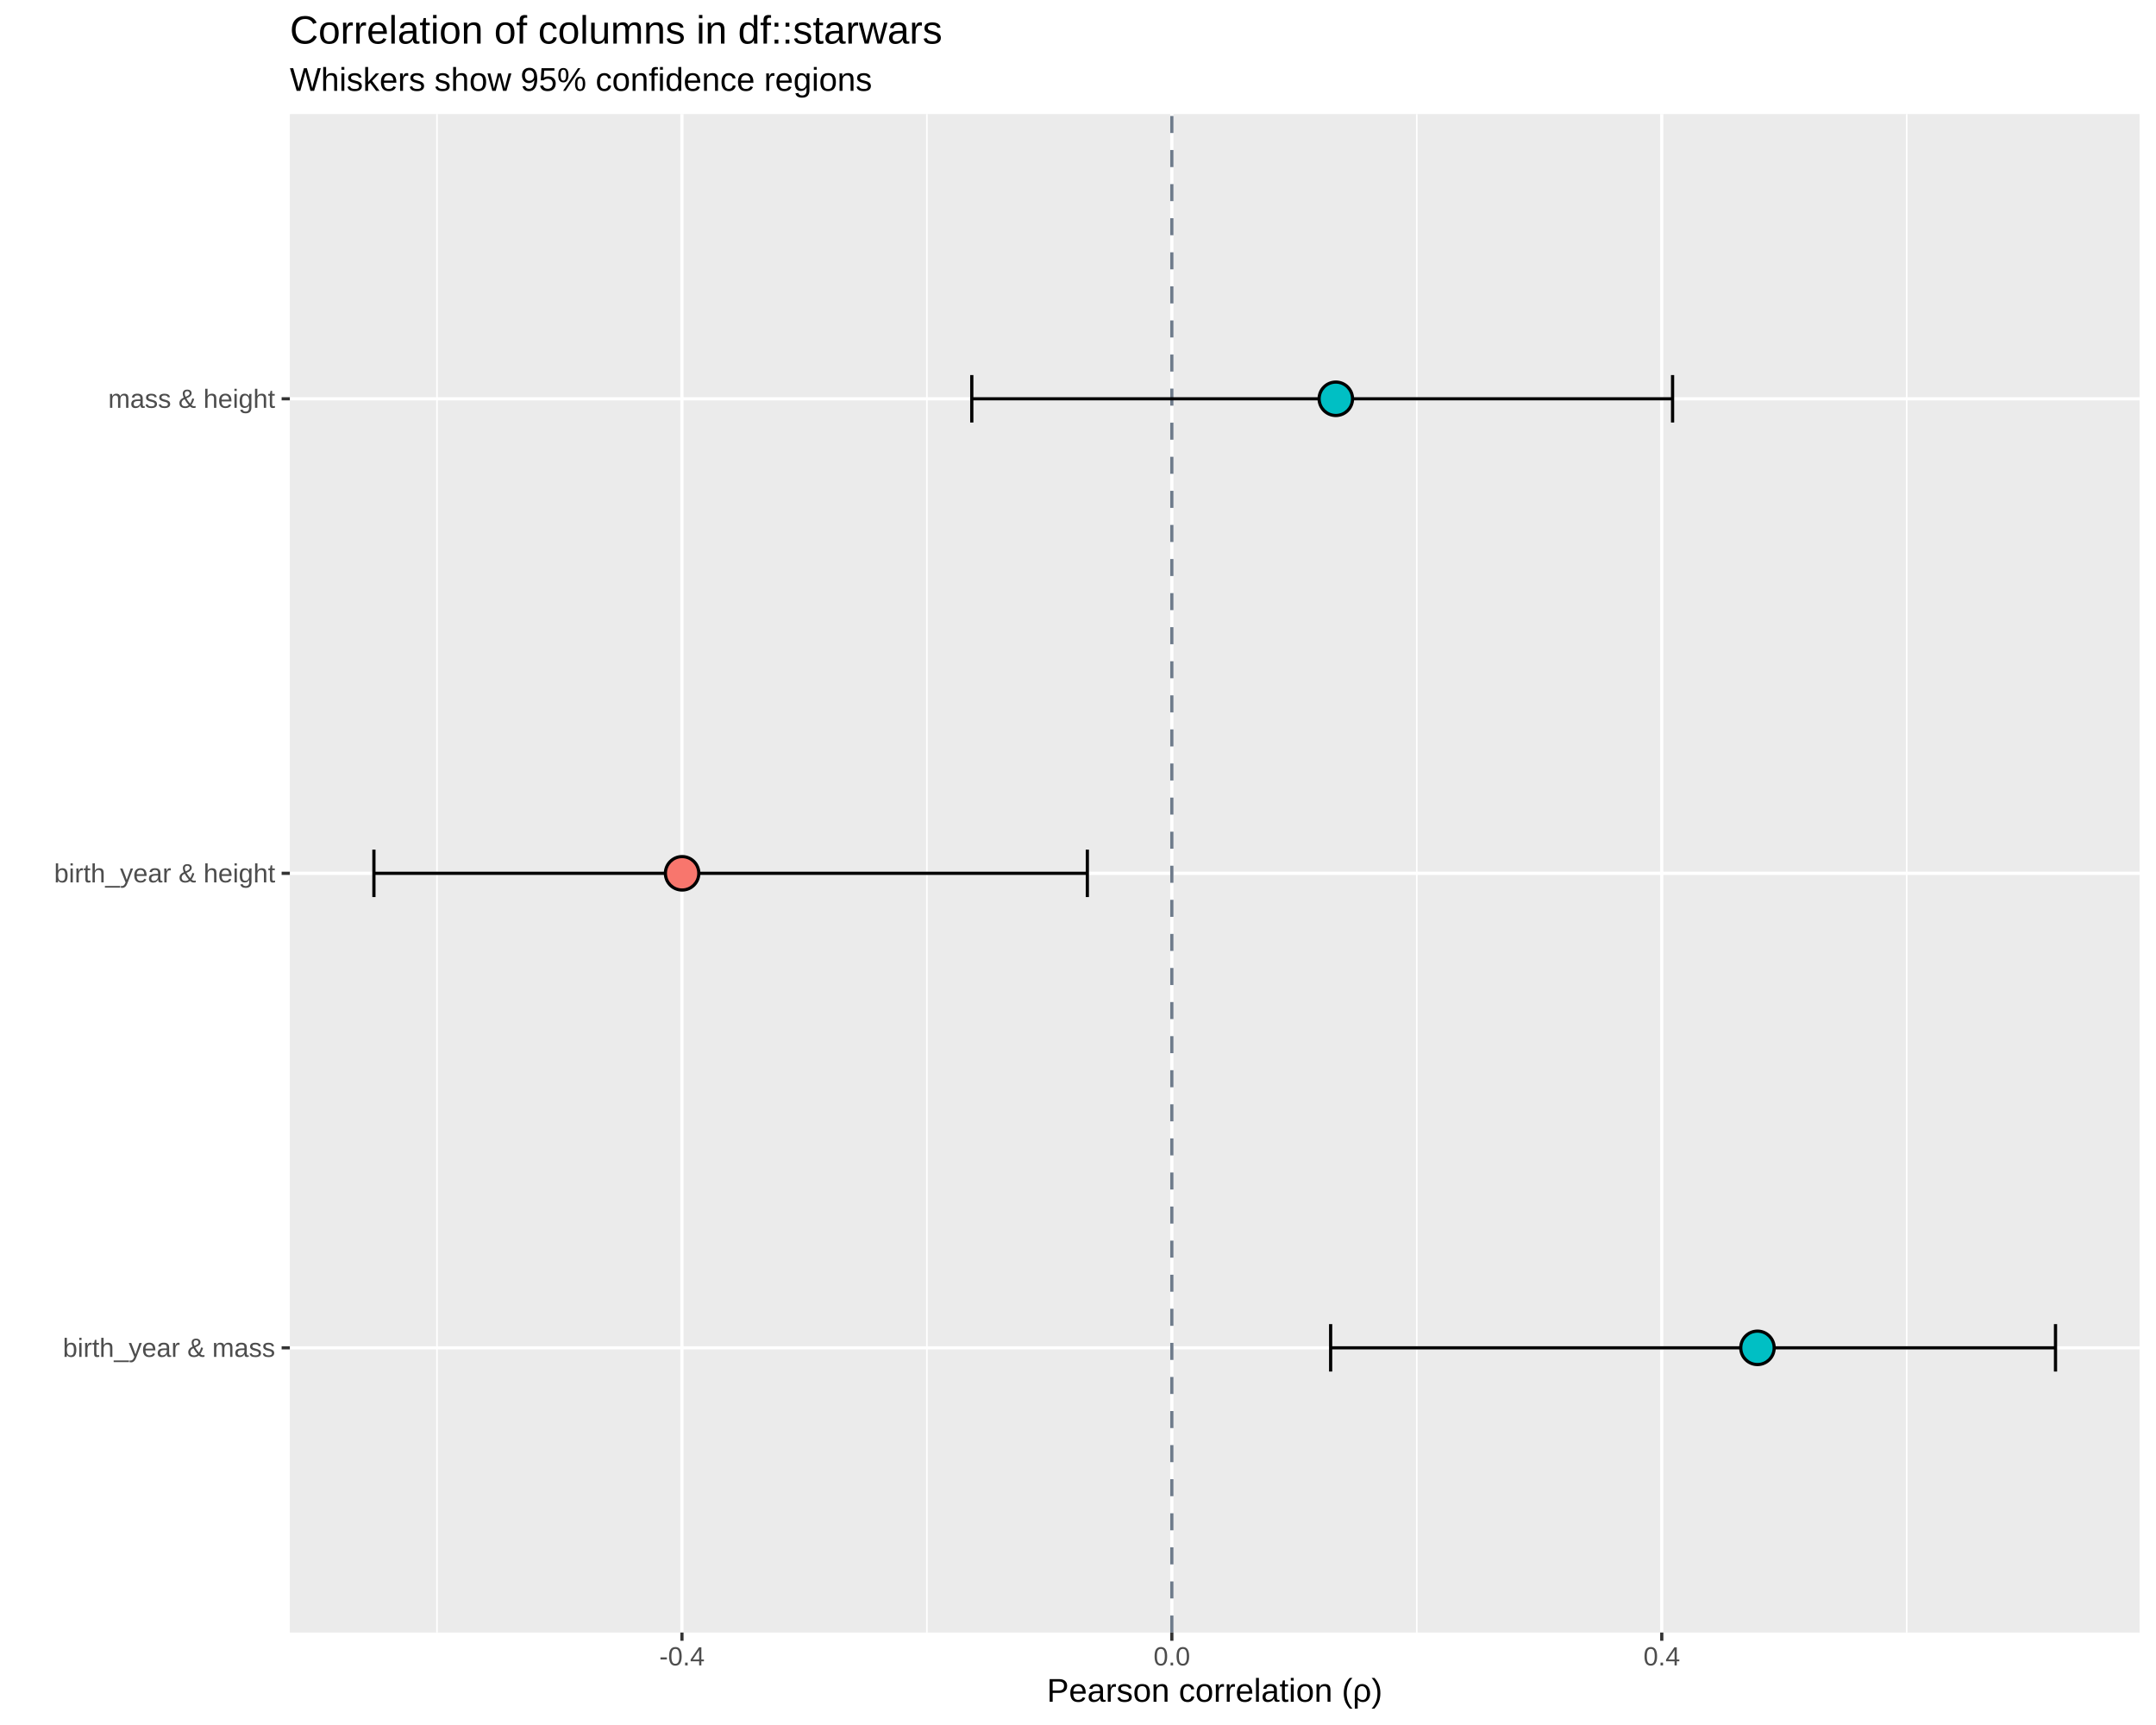
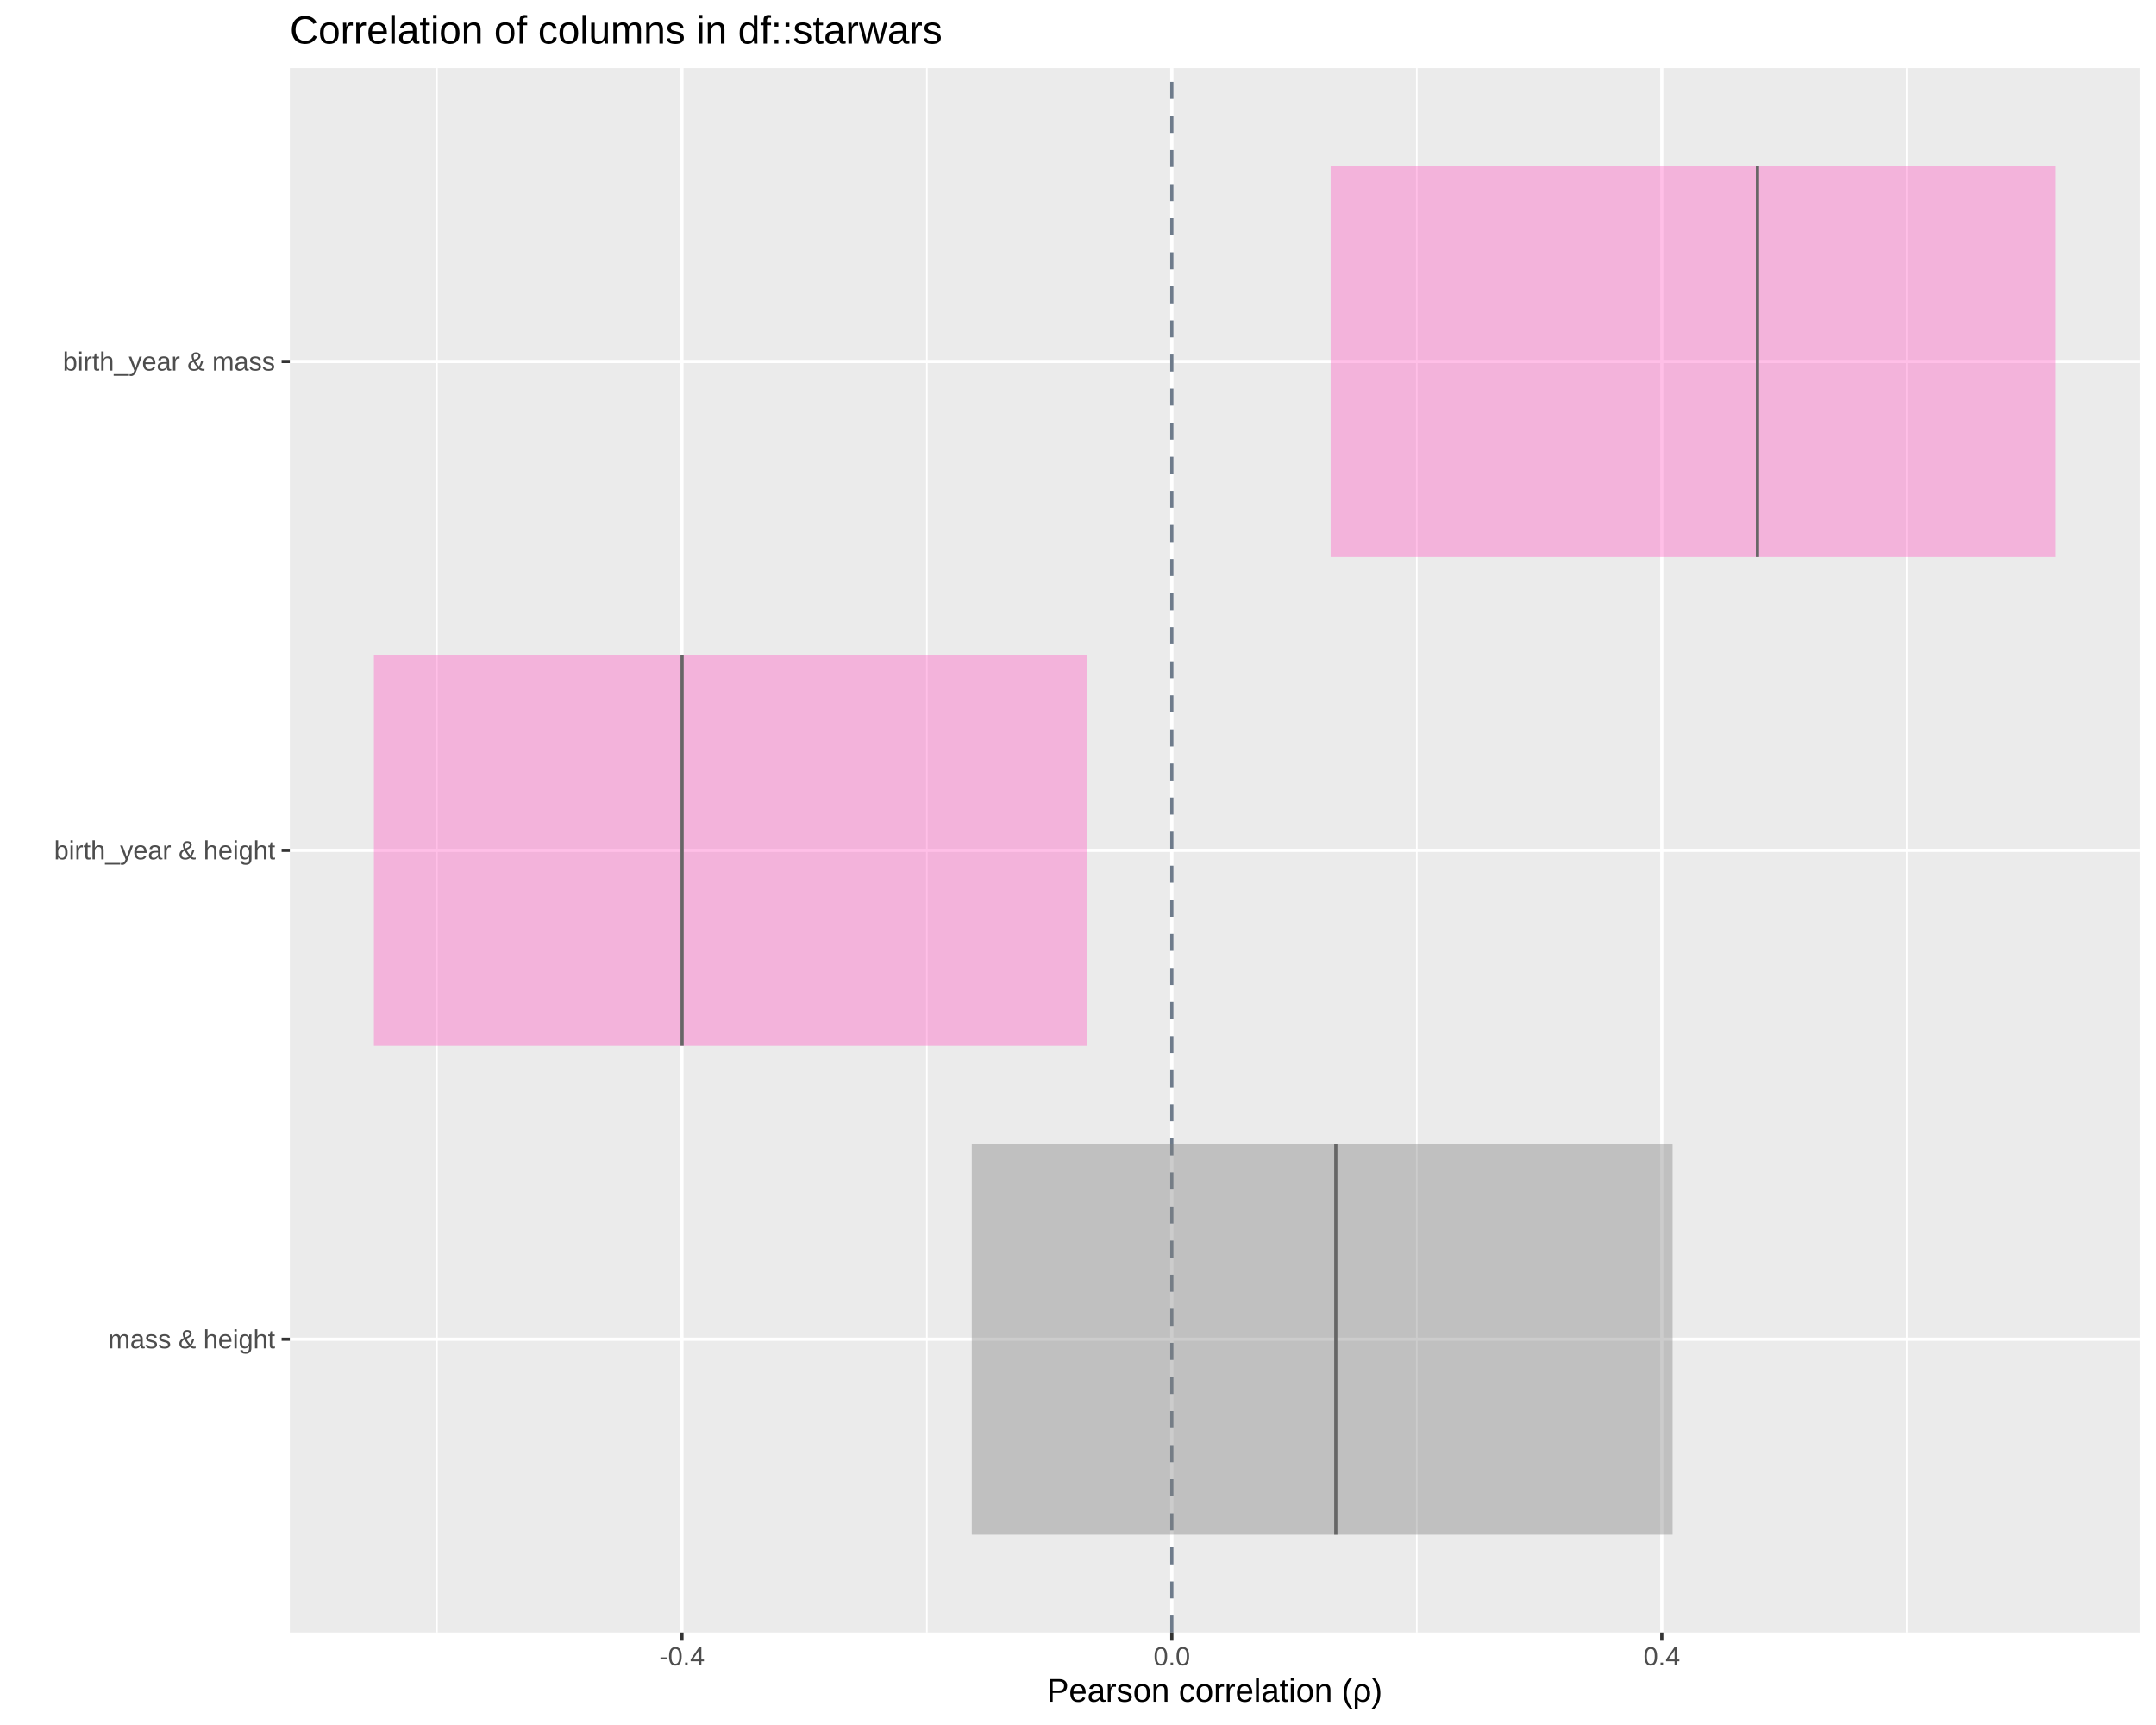
<svg xmlns="http://www.w3.org/2000/svg" viewBox="0 0 720.00 576.00">
  <defs>
    <style type="text/css">
    line, polyline, polygon, path, rect, circle {
      fill: none;
      stroke: #000000;
      stroke-linecap: round;
      stroke-linejoin: round;
      stroke-miterlimit: 10.00;
    }
  </style>
  </defs>
  <rect width="100%" height="100%" style="stroke: none; fill: #FFFFFF;" />
  <rect x="0.00" y="0.00" width="720.00" height="576.00" style="stroke-width: 1.07; stroke: #FFFFFF; fill: #FFFFFF;" />
  <defs>
-     <clipPath id="cpOTYuNzl8NzE0LjUyfDU0NS4xM3wzOC4wOQ==">
-       <rect x="96.79" y="38.09" width="617.73" height="507.04" />
+     <clipPath id="cpOTYuNzl8NzE0LjUyfDU0NS4xM3wyMi43Nw==">
+       <rect x="96.79" y="22.77" width="617.73" height="522.36" />
    </clipPath>
  </defs>
-   <rect x="96.79" y="38.09" width="617.73" height="507.04" style="stroke-width: 1.07; stroke: none; fill: #EBEBEB;" clip-path="url(#cpOTYuNzl8NzE0LjUyfDU0NS4xM3wzOC4wOQ==)" />
-   <polyline points="145.93,545.13 145.93,38.09 " style="stroke-width: 0.53; stroke: #FFFFFF; stroke-linecap: butt;" clip-path="url(#cpOTYuNzl8NzE0LjUyfDU0NS4xM3wzOC4wOQ==)" />
-   <polyline points="309.54,545.13 309.54,38.09 " style="stroke-width: 0.53; stroke: #FFFFFF; stroke-linecap: butt;" clip-path="url(#cpOTYuNzl8NzE0LjUyfDU0NS4xM3wzOC4wOQ==)" />
-   <polyline points="473.14,545.13 473.14,38.09 " style="stroke-width: 0.53; stroke: #FFFFFF; stroke-linecap: butt;" clip-path="url(#cpOTYuNzl8NzE0LjUyfDU0NS4xM3wzOC4wOQ==)" />
-   <polyline points="636.75,545.13 636.75,38.09 " style="stroke-width: 0.53; stroke: #FFFFFF; stroke-linecap: butt;" clip-path="url(#cpOTYuNzl8NzE0LjUyfDU0NS4xM3wzOC4wOQ==)" />
-   <polyline points="96.79,450.06 714.52,450.06 " style="stroke-width: 1.07; stroke: #FFFFFF; stroke-linecap: butt;" clip-path="url(#cpOTYuNzl8NzE0LjUyfDU0NS4xM3wzOC4wOQ==)" />
-   <polyline points="96.79,291.61 714.52,291.61 " style="stroke-width: 1.07; stroke: #FFFFFF; stroke-linecap: butt;" clip-path="url(#cpOTYuNzl8NzE0LjUyfDU0NS4xM3wzOC4wOQ==)" />
-   <polyline points="96.79,133.16 714.52,133.16 " style="stroke-width: 1.07; stroke: #FFFFFF; stroke-linecap: butt;" clip-path="url(#cpOTYuNzl8NzE0LjUyfDU0NS4xM3wzOC4wOQ==)" />
-   <polyline points="227.74,545.13 227.74,38.09 " style="stroke-width: 1.07; stroke: #FFFFFF; stroke-linecap: butt;" clip-path="url(#cpOTYuNzl8NzE0LjUyfDU0NS4xM3wzOC4wOQ==)" />
-   <polyline points="391.34,545.13 391.34,38.09 " style="stroke-width: 1.07; stroke: #FFFFFF; stroke-linecap: butt;" clip-path="url(#cpOTYuNzl8NzE0LjUyfDU0NS4xM3wzOC4wOQ==)" />
-   <polyline points="554.95,545.13 554.95,38.09 " style="stroke-width: 1.07; stroke: #FFFFFF; stroke-linecap: butt;" clip-path="url(#cpOTYuNzl8NzE0LjUyfDU0NS4xM3wzOC4wOQ==)" />
-   <line x1="391.34" y1="545.13" x2="391.34" y2="38.09" style="stroke-width: 1.07; stroke: #6E7B8B; stroke-dasharray: 5.69,5.69; stroke-linecap: butt;" clip-path="url(#cpOTYuNzl8NzE0LjUyfDU0NS4xM3wzOC4wOQ==)" />
-   <polyline points="686.44,457.98 686.44,442.14 " style="stroke-width: 1.07; stroke-linecap: butt;" clip-path="url(#cpOTYuNzl8NzE0LjUyfDU0NS4xM3wzOC4wOQ==)" />
-   <polyline points="686.44,450.06 444.37,450.06 " style="stroke-width: 1.07; stroke-linecap: butt;" clip-path="url(#cpOTYuNzl8NzE0LjUyfDU0NS4xM3wzOC4wOQ==)" />
-   <polyline points="444.37,457.98 444.37,442.14 " style="stroke-width: 1.07; stroke-linecap: butt;" clip-path="url(#cpOTYuNzl8NzE0LjUyfDU0NS4xM3wzOC4wOQ==)" />
-   <polyline points="363.12,299.54 363.12,283.69 " style="stroke-width: 1.07; stroke-linecap: butt;" clip-path="url(#cpOTYuNzl8NzE0LjUyfDU0NS4xM3wzOC4wOQ==)" />
-   <polyline points="363.12,291.61 124.87,291.61 " style="stroke-width: 1.07; stroke-linecap: butt;" clip-path="url(#cpOTYuNzl8NzE0LjUyfDU0NS4xM3wzOC4wOQ==)" />
-   <polyline points="124.87,299.54 124.87,283.69 " style="stroke-width: 1.07; stroke-linecap: butt;" clip-path="url(#cpOTYuNzl8NzE0LjUyfDU0NS4xM3wzOC4wOQ==)" />
-   <polyline points="558.56,141.09 558.56,125.24 " style="stroke-width: 1.07; stroke-linecap: butt;" clip-path="url(#cpOTYuNzl8NzE0LjUyfDU0NS4xM3wzOC4wOQ==)" />
-   <polyline points="558.56,133.16 324.53,133.16 " style="stroke-width: 1.07; stroke-linecap: butt;" clip-path="url(#cpOTYuNzl8NzE0LjUyfDU0NS4xM3wzOC4wOQ==)" />
-   <polyline points="324.53,141.09 324.53,125.24 " style="stroke-width: 1.07; stroke-linecap: butt;" clip-path="url(#cpOTYuNzl8NzE0LjUyfDU0NS4xM3wzOC4wOQ==)" />
-   <circle cx="586.91" cy="450.06" r="4.32pt" style="stroke-width: 0.71; fill: #000000;" clip-path="url(#cpOTYuNzl8NzE0LjUyfDU0NS4xM3wzOC4wOQ==)" />
-   <circle cx="227.79" cy="291.61" r="4.32pt" style="stroke-width: 0.71; fill: #000000;" clip-path="url(#cpOTYuNzl8NzE0LjUyfDU0NS4xM3wzOC4wOQ==)" />
-   <circle cx="446.10" cy="133.16" r="4.32pt" style="stroke-width: 0.71; fill: #000000;" clip-path="url(#cpOTYuNzl8NzE0LjUyfDU0NS4xM3wzOC4wOQ==)" />
-   <circle cx="586.91" cy="450.06" r="3.52pt" style="stroke-width: 0.71; stroke: #00BFC4; fill: #00BFC4;" clip-path="url(#cpOTYuNzl8NzE0LjUyfDU0NS4xM3wzOC4wOQ==)" />
-   <circle cx="227.79" cy="291.61" r="3.52pt" style="stroke-width: 0.71; stroke: #F8766D; fill: #F8766D;" clip-path="url(#cpOTYuNzl8NzE0LjUyfDU0NS4xM3wzOC4wOQ==)" />
-   <circle cx="446.10" cy="133.16" r="3.52pt" style="stroke-width: 0.71; stroke: #00BFC4; fill: #00BFC4;" clip-path="url(#cpOTYuNzl8NzE0LjUyfDU0NS4xM3wzOC4wOQ==)" />
+   <rect x="96.79" y="22.77" width="617.73" height="522.36" style="stroke-width: 1.07; stroke: none; fill: #EBEBEB;" clip-path="url(#cpOTYuNzl8NzE0LjUyfDU0NS4xM3wyMi43Nw==)" />
+   <polyline points="145.93,545.13 145.93,22.77 " style="stroke-width: 0.53; stroke: #FFFFFF; stroke-linecap: butt;" clip-path="url(#cpOTYuNzl8NzE0LjUyfDU0NS4xM3wyMi43Nw==)" />
+   <polyline points="309.54,545.13 309.54,22.77 " style="stroke-width: 0.53; stroke: #FFFFFF; stroke-linecap: butt;" clip-path="url(#cpOTYuNzl8NzE0LjUyfDU0NS4xM3wyMi43Nw==)" />
+   <polyline points="473.14,545.13 473.14,22.77 " style="stroke-width: 0.53; stroke: #FFFFFF; stroke-linecap: butt;" clip-path="url(#cpOTYuNzl8NzE0LjUyfDU0NS4xM3wyMi43Nw==)" />
+   <polyline points="636.75,545.13 636.75,22.77 " style="stroke-width: 0.53; stroke: #FFFFFF; stroke-linecap: butt;" clip-path="url(#cpOTYuNzl8NzE0LjUyfDU0NS4xM3wyMi43Nw==)" />
+   <polyline points="96.79,447.19 714.52,447.19 " style="stroke-width: 1.07; stroke: #FFFFFF; stroke-linecap: butt;" clip-path="url(#cpOTYuNzl8NzE0LjUyfDU0NS4xM3wyMi43Nw==)" />
+   <polyline points="96.79,283.95 714.52,283.95 " style="stroke-width: 1.07; stroke: #FFFFFF; stroke-linecap: butt;" clip-path="url(#cpOTYuNzl8NzE0LjUyfDU0NS4xM3wyMi43Nw==)" />
+   <polyline points="96.79,120.71 714.52,120.71 " style="stroke-width: 1.07; stroke: #FFFFFF; stroke-linecap: butt;" clip-path="url(#cpOTYuNzl8NzE0LjUyfDU0NS4xM3wyMi43Nw==)" />
+   <polyline points="227.74,545.13 227.74,22.77 " style="stroke-width: 1.07; stroke: #FFFFFF; stroke-linecap: butt;" clip-path="url(#cpOTYuNzl8NzE0LjUyfDU0NS4xM3wyMi43Nw==)" />
+   <polyline points="391.34,545.13 391.34,22.77 " style="stroke-width: 1.07; stroke: #FFFFFF; stroke-linecap: butt;" clip-path="url(#cpOTYuNzl8NzE0LjUyfDU0NS4xM3wyMi43Nw==)" />
+   <polyline points="554.95,545.13 554.95,22.77 " style="stroke-width: 1.07; stroke: #FFFFFF; stroke-linecap: butt;" clip-path="url(#cpOTYuNzl8NzE0LjUyfDU0NS4xM3wyMi43Nw==)" />
+   <line x1="391.34" y1="545.13" x2="391.34" y2="22.77" style="stroke-width: 1.07; stroke: #6E7B8B; stroke-dasharray: 5.69,5.69; stroke-linecap: butt;" clip-path="url(#cpOTYuNzl8NzE0LjUyfDU0NS4xM3wyMi43Nw==)" />
+   <rect x="444.37" y="55.42" width="242.07" height="130.59" style="stroke-width: 1.07; stroke: none; stroke-linecap: square; stroke-linejoin: miter; fill: #FF61C3; fill-opacity: 0.40;" clip-path="url(#cpOTYuNzl8NzE0LjUyfDU0NS4xM3wyMi43Nw==)" />
+   <rect x="124.87" y="218.66" width="238.25" height="130.59" style="stroke-width: 1.07; stroke: none; stroke-linecap: square; stroke-linejoin: miter; fill: #FF61C3; fill-opacity: 0.40;" clip-path="url(#cpOTYuNzl8NzE0LjUyfDU0NS4xM3wyMi43Nw==)" />
+   <rect x="324.53" y="381.89" width="234.03" height="130.59" style="stroke-width: 1.07; stroke: none; stroke-linecap: square; stroke-linejoin: miter; fill: #7F7F7F; fill-opacity: 0.40;" clip-path="url(#cpOTYuNzl8NzE0LjUyfDU0NS4xM3wyMi43Nw==)" />
+   <line x1="586.91" y1="186.01" x2="586.91" y2="55.42" style="stroke-width: 1.07; stroke: #666666; stroke-linecap: butt;" clip-path="url(#cpOTYuNzl8NzE0LjUyfDU0NS4xM3wyMi43Nw==)" />
+   <line x1="227.79" y1="349.25" x2="227.79" y2="218.66" style="stroke-width: 1.07; stroke: #666666; stroke-linecap: butt;" clip-path="url(#cpOTYuNzl8NzE0LjUyfDU0NS4xM3wyMi43Nw==)" />
+   <line x1="446.10" y1="512.48" x2="446.10" y2="381.89" style="stroke-width: 1.07; stroke: #666666; stroke-linecap: butt;" clip-path="url(#cpOTYuNzl8NzE0LjUyfDU0NS4xM3wyMi43Nw==)" />
  <defs>
    <clipPath id="cpMC4wMHw3MjAuMDB8NTc2LjAwfDAuMDA=">
      <rect x="0.00" y="0.00" width="720.00" height="576.00" />
    </clipPath>
  </defs>
  <g clip-path="url(#cpMC4wMHw3MjAuMDB8NTc2LjAwfDAuMDA=)">
-     <text x="20.98" y="453.08" style="font-size: 8.80px; fill: #4D4D4D; font-family: Liberation Sans;" textLength="70.88px" lengthAdjust="spacingAndGlyphs">birth_year &amp; mass</text>
+     <text x="36.13" y="450.21" style="font-size: 8.80px; fill: #4D4D4D; font-family: Liberation Sans;" textLength="55.73px" lengthAdjust="spacingAndGlyphs">mass &amp; height</text>
  </g>
  <g clip-path="url(#cpMC4wMHw3MjAuMDB8NTc2LjAwfDAuMDA=)">
-     <text x="18.06" y="294.64" style="font-size: 8.80px; fill: #4D4D4D; font-family: Liberation Sans;" textLength="73.80px" lengthAdjust="spacingAndGlyphs">birth_year &amp; height</text>
+     <text x="18.06" y="286.97" style="font-size: 8.80px; fill: #4D4D4D; font-family: Liberation Sans;" textLength="73.80px" lengthAdjust="spacingAndGlyphs">birth_year &amp; height</text>
  </g>
  <g clip-path="url(#cpMC4wMHw3MjAuMDB8NTc2LjAwfDAuMDA=)">
-     <text x="36.13" y="136.19" style="font-size: 8.80px; fill: #4D4D4D; font-family: Liberation Sans;" textLength="55.73px" lengthAdjust="spacingAndGlyphs">mass &amp; height</text>
+     <text x="20.98" y="123.74" style="font-size: 8.80px; fill: #4D4D4D; font-family: Liberation Sans;" textLength="70.88px" lengthAdjust="spacingAndGlyphs">birth_year &amp; mass</text>
  </g>
-   <polyline points="94.05,450.06 96.79,450.06 " style="stroke-width: 1.07; stroke: #333333; stroke-linecap: butt;" clip-path="url(#cpMC4wMHw3MjAuMDB8NTc2LjAwfDAuMDA=)" />
-   <polyline points="94.05,291.61 96.79,291.61 " style="stroke-width: 1.07; stroke: #333333; stroke-linecap: butt;" clip-path="url(#cpMC4wMHw3MjAuMDB8NTc2LjAwfDAuMDA=)" />
-   <polyline points="94.05,133.16 96.79,133.16 " style="stroke-width: 1.07; stroke: #333333; stroke-linecap: butt;" clip-path="url(#cpMC4wMHw3MjAuMDB8NTc2LjAwfDAuMDA=)" />
+   <polyline points="94.05,447.19 96.79,447.19 " style="stroke-width: 1.07; stroke: #333333; stroke-linecap: butt;" clip-path="url(#cpMC4wMHw3MjAuMDB8NTc2LjAwfDAuMDA=)" />
+   <polyline points="94.05,283.95 96.79,283.95 " style="stroke-width: 1.07; stroke: #333333; stroke-linecap: butt;" clip-path="url(#cpMC4wMHw3MjAuMDB8NTc2LjAwfDAuMDA=)" />
+   <polyline points="94.05,120.71 96.79,120.71 " style="stroke-width: 1.07; stroke: #333333; stroke-linecap: butt;" clip-path="url(#cpMC4wMHw3MjAuMDB8NTc2LjAwfDAuMDA=)" />
  <polyline points="227.74,547.87 227.74,545.13 " style="stroke-width: 1.07; stroke: #333333; stroke-linecap: butt;" clip-path="url(#cpMC4wMHw3MjAuMDB8NTc2LjAwfDAuMDA=)" />
  <polyline points="391.34,547.87 391.34,545.13 " style="stroke-width: 1.07; stroke: #333333; stroke-linecap: butt;" clip-path="url(#cpMC4wMHw3MjAuMDB8NTc2LjAwfDAuMDA=)" />
  <polyline points="554.95,547.87 554.95,545.13 " style="stroke-width: 1.07; stroke: #333333; stroke-linecap: butt;" clip-path="url(#cpMC4wMHw3MjAuMDB8NTc2LjAwfDAuMDA=)" />
  <g clip-path="url(#cpMC4wMHw3MjAuMDB8NTc2LjAwfDAuMDA=)">
    <text x="220.17" y="556.11" style="font-size: 8.80px; fill: #4D4D4D; font-family: Liberation Sans;" textLength="15.14px" lengthAdjust="spacingAndGlyphs">-0.4</text>
  </g>
  <g clip-path="url(#cpMC4wMHw3MjAuMDB8NTc2LjAwfDAuMDA=)">
    <text x="385.23" y="556.11" style="font-size: 8.80px; fill: #4D4D4D; font-family: Liberation Sans;" textLength="12.22px" lengthAdjust="spacingAndGlyphs">0.0</text>
  </g>
  <g clip-path="url(#cpMC4wMHw3MjAuMDB8NTc2LjAwfDAuMDA=)">
    <text x="548.84" y="556.11" style="font-size: 8.80px; fill: #4D4D4D; font-family: Liberation Sans;" textLength="12.22px" lengthAdjust="spacingAndGlyphs">0.4</text>
  </g>
  <g clip-path="url(#cpMC4wMHw3MjAuMDB8NTc2LjAwfDAuMDA=)">
    <text x="349.62" y="568.24" style="font-size: 11.00px; font-family: Liberation Sans;" textLength="112.06px" lengthAdjust="spacingAndGlyphs">Pearson correlation (ρ)</text>
  </g>
  <g clip-path="url(#cpMC4wMHw3MjAuMDB8NTc2LjAwfDAuMDA=)">
-     <text x="96.79" y="30.33" style="font-size: 11.00px; font-family: Liberation Sans;" textLength="194.53px" lengthAdjust="spacingAndGlyphs">Whiskers show 95% confidence regions</text>
-   </g>
-   <g clip-path="url(#cpMC4wMHw3MjAuMDB8NTc2LjAwfDAuMDA=)">
    <text x="96.79" y="14.56" style="font-size: 13.20px; font-family: Liberation Sans;" textLength="217.56px" lengthAdjust="spacingAndGlyphs">Correlation of columns in df::starwars</text>
  </g>
</svg>
